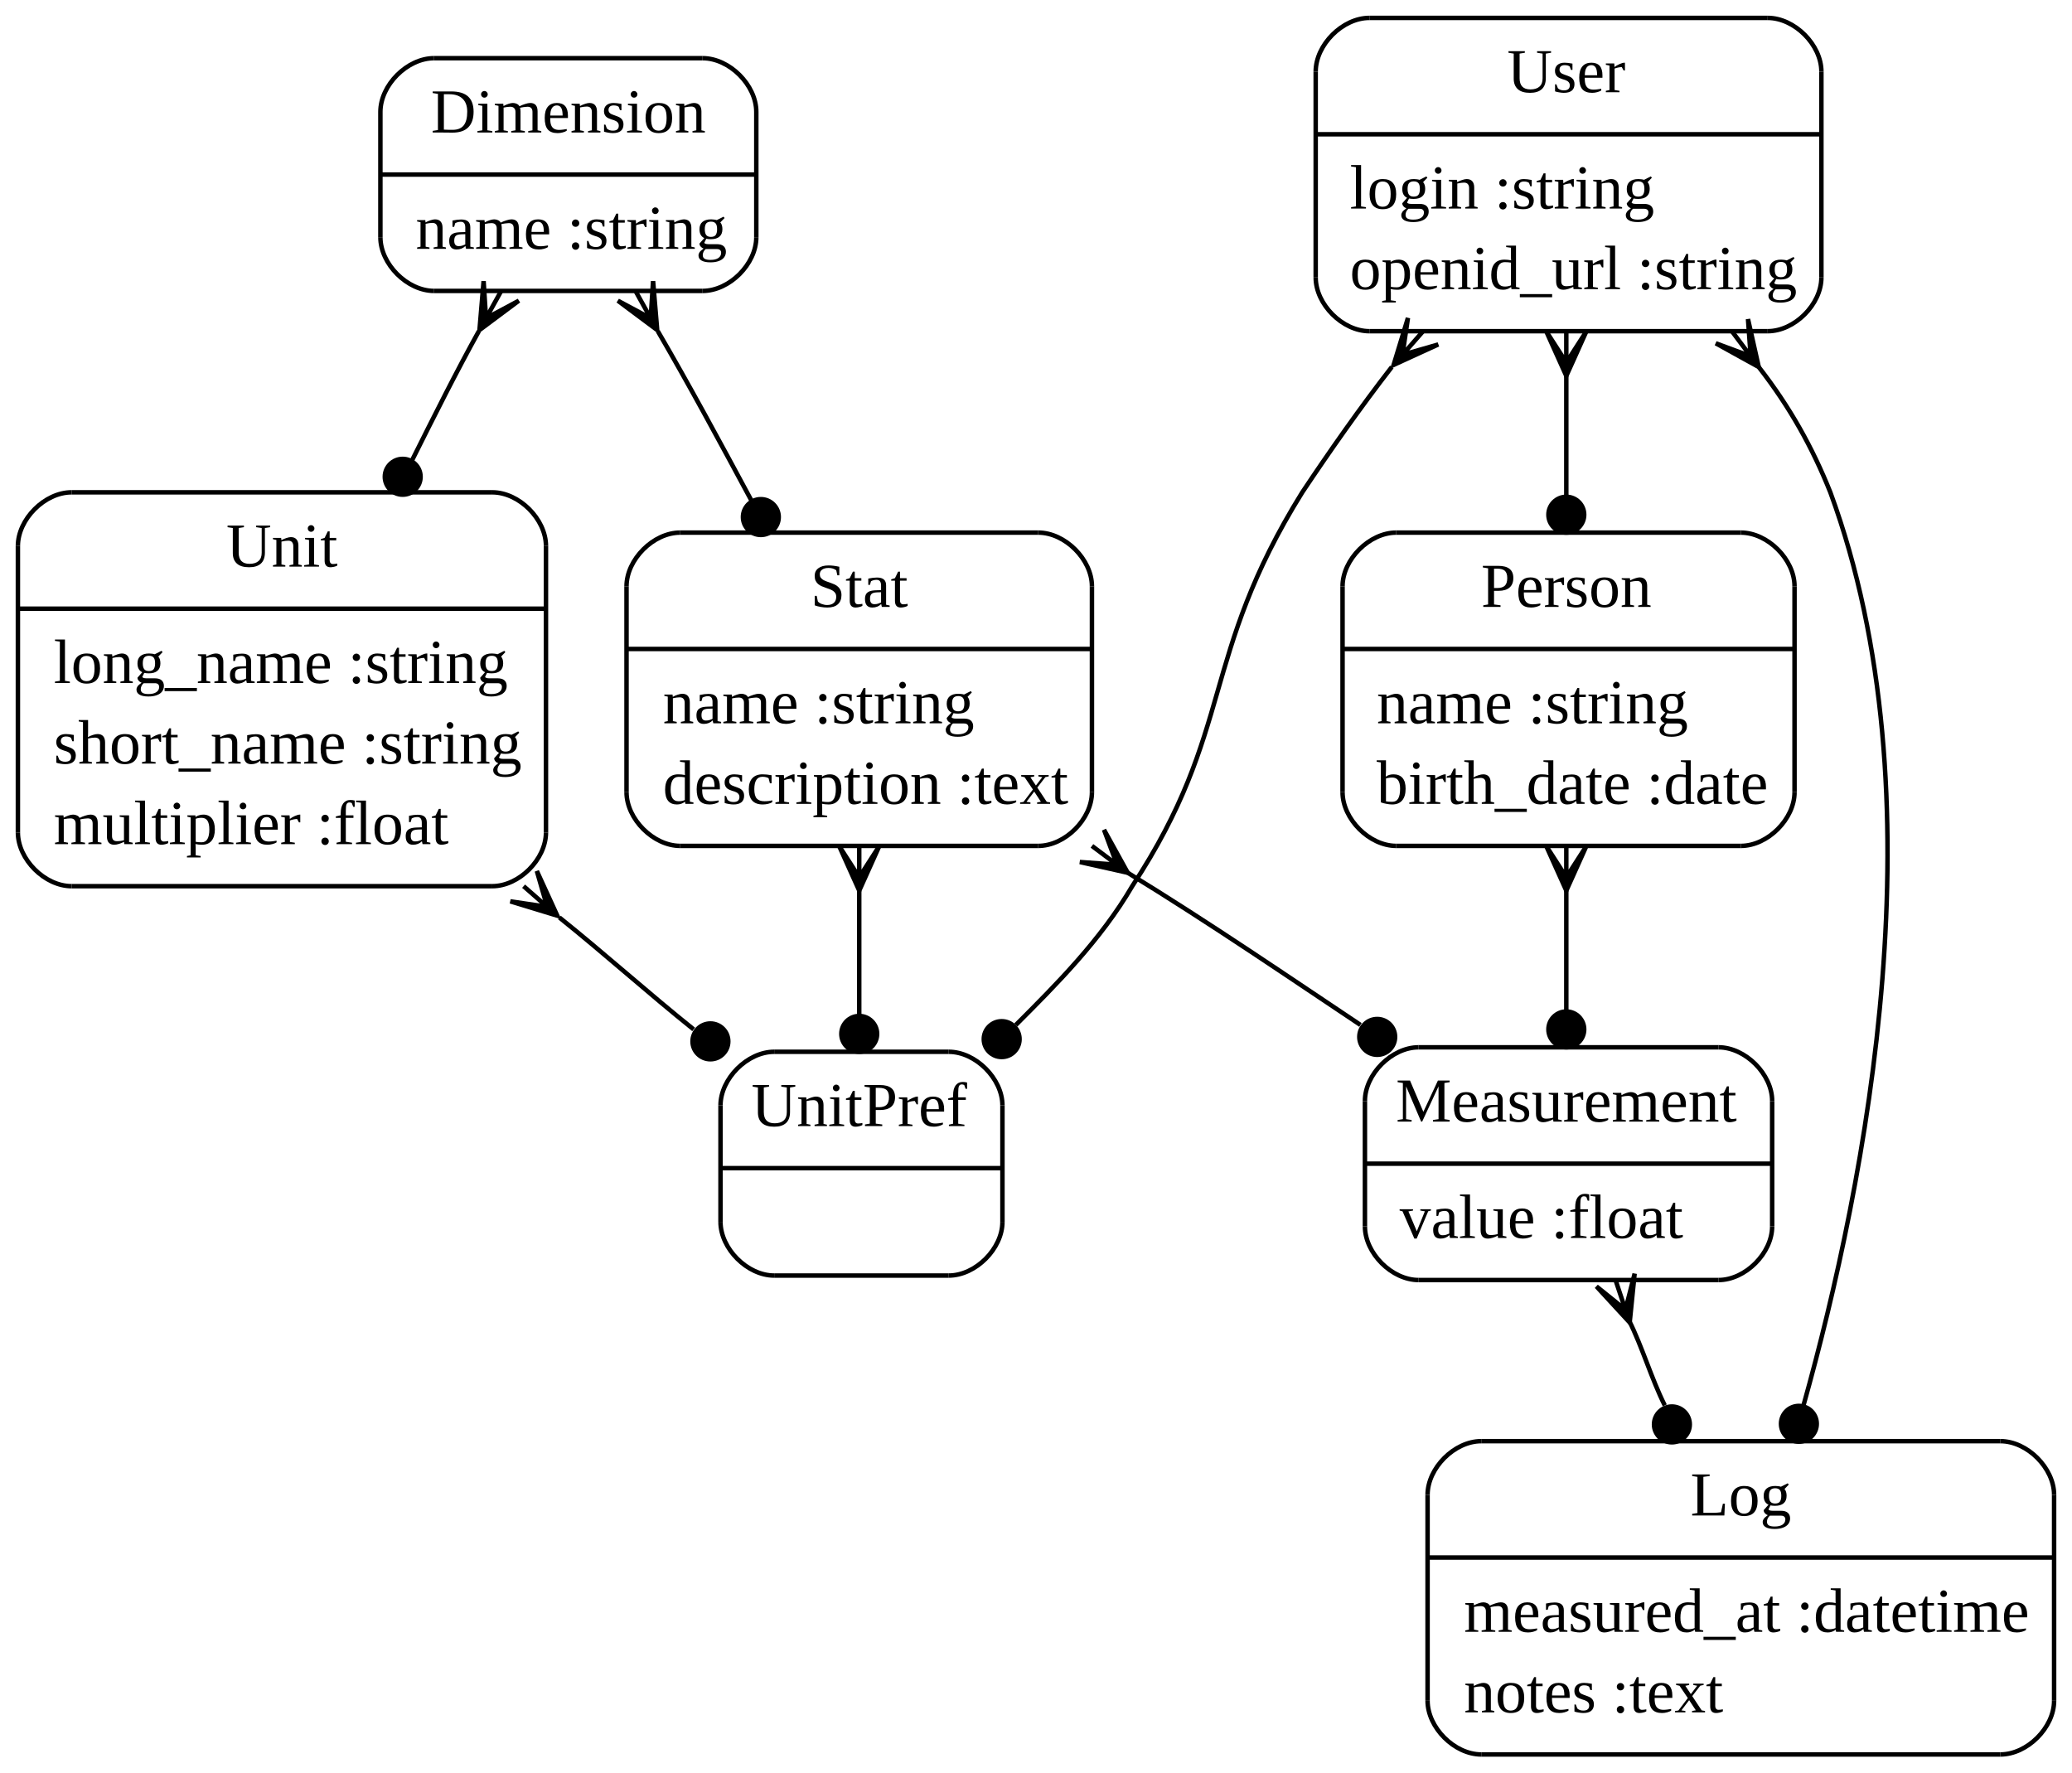
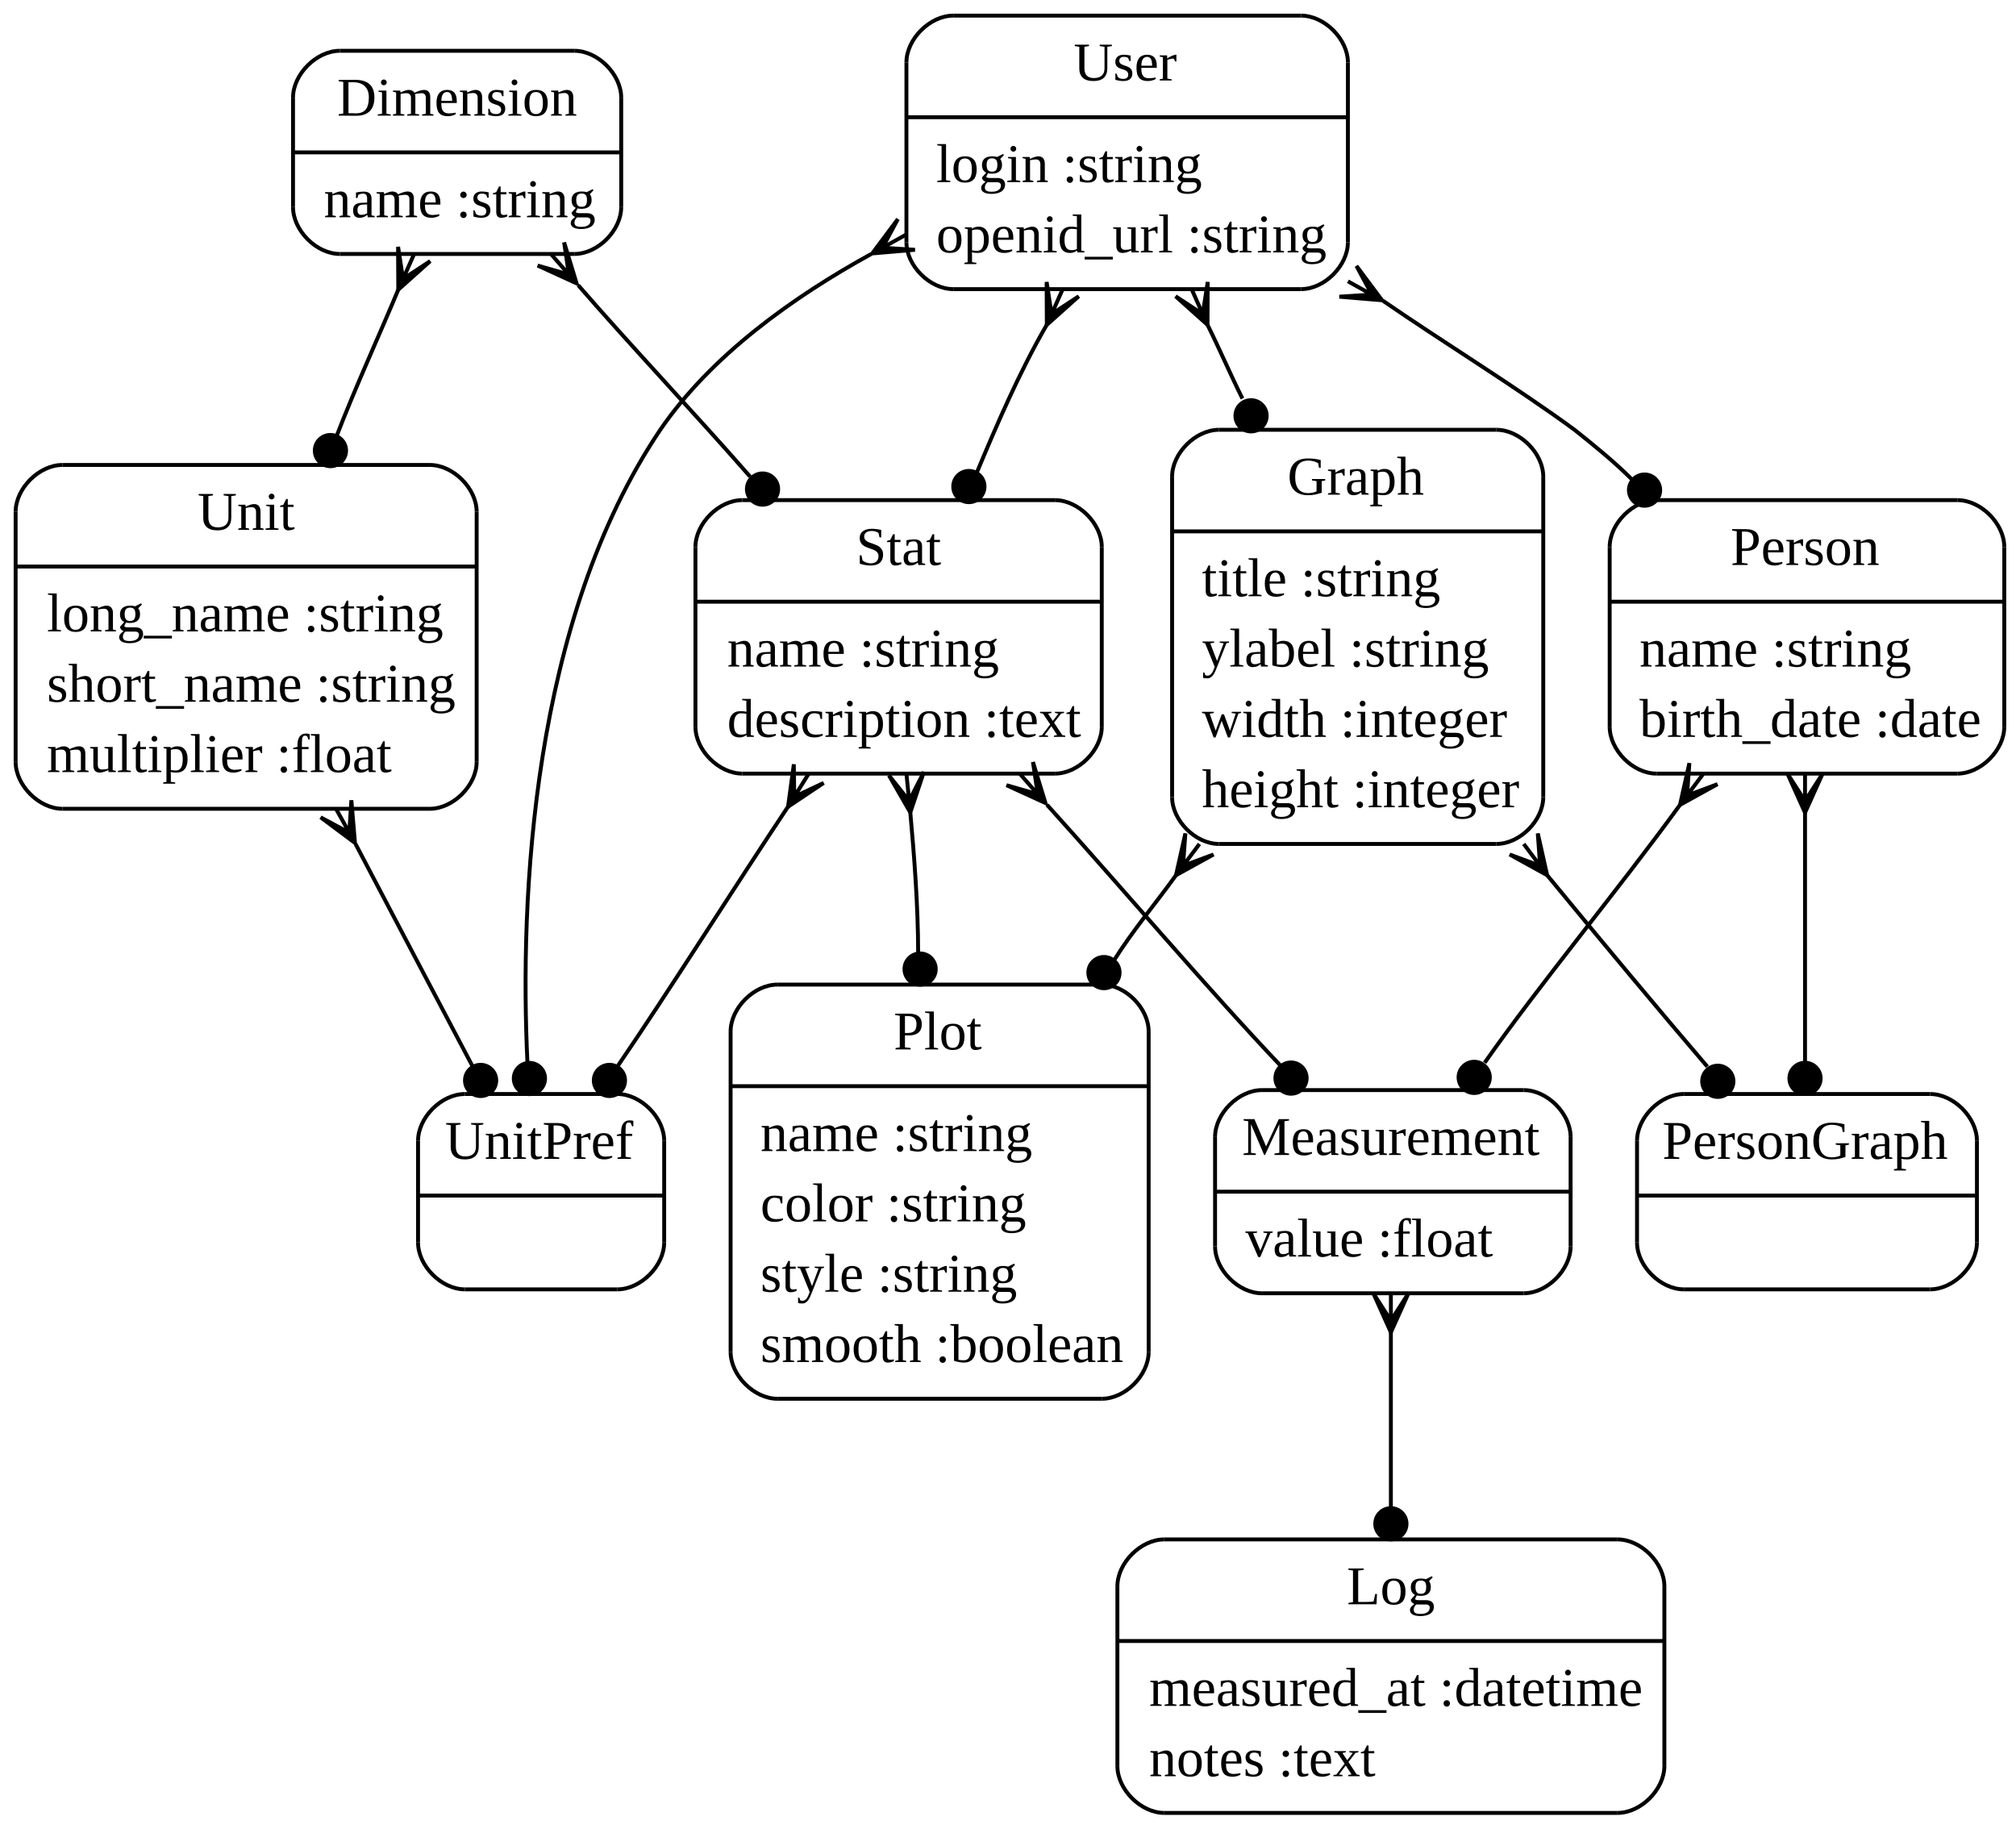
- <svg xmlns="http://www.w3.org/2000/svg" width="463pt" height="396pt" viewBox="0.00 0.00 463.00 396.00">
-   <g id="graph0" class="graph" transform="scale(1 1) rotate(0) translate(4 392)">
-     <polygon style="fill:white;stroke:white;" points="-4,4 -4,-392 459,-392 459,4 -4,4" />
+ <svg xmlns="http://www.w3.org/2000/svg" width="516pt" height="468pt" viewBox="0.00 0.00 516.00 468.00">
+   <g id="graph0" class="graph" transform="scale(1 1) rotate(0) translate(4 464)">
+     <polygon style="fill:white;stroke:white;" points="-4,4 -4,-464 512,-464 512,4 -4,4" />
    <g id="node1" class="node">
-       <polyline style="fill:none;stroke:black;" points="12,-194 106,-194 " />
-       <path style="fill:none;stroke:black;" d="M106,-194C112,-194 118,-200 118,-206" />
-       <polyline style="fill:none;stroke:black;" points="118,-206 118,-270 " />
-       <path style="fill:none;stroke:black;" d="M118,-270C118,-276 112,-282 106,-282" />
-       <polyline style="fill:none;stroke:black;" points="106,-282 12,-282 " />
-       <path style="fill:none;stroke:black;" d="M12,-282C6,-282 0,-276 0,-270" />
-       <polyline style="fill:none;stroke:black;" points="0,-270 0,-206 " />
-       <path style="fill:none;stroke:black;" d="M0,-206C0,-200 6,-194 12,-194" />
-       <text text-anchor="middle" x="59" y="-265.4" style="font-family:Times New Roman;font-size:14.00;">Unit</text>
-       <polyline style="fill:none;stroke:black;" points="0,-256 118,-256 " />
-       <text text-anchor="start" x="8" y="-239.4" style="font-family:Times New Roman;font-size:14.00;">long_name :string</text>
-       <text text-anchor="start" x="8" y="-221.4" style="font-family:Times New Roman;font-size:14.00;">short_name :string</text>
-       <text text-anchor="start" x="8" y="-203.4" style="font-family:Times New Roman;font-size:14.00;">multiplier :float</text>
+       <polyline style="fill:none;stroke:black;" points="12,-257 106,-257 " />
+       <path style="fill:none;stroke:black;" d="M106,-257C112,-257 118,-263 118,-269" />
+       <polyline style="fill:none;stroke:black;" points="118,-269 118,-333 " />
+       <path style="fill:none;stroke:black;" d="M118,-333C118,-339 112,-345 106,-345" />
+       <polyline style="fill:none;stroke:black;" points="106,-345 12,-345 " />
+       <path style="fill:none;stroke:black;" d="M12,-345C6,-345 0,-339 0,-333" />
+       <polyline style="fill:none;stroke:black;" points="0,-333 0,-269 " />
+       <path style="fill:none;stroke:black;" d="M0,-269C0,-263 6,-257 12,-257" />
+       <text text-anchor="middle" x="59" y="-328.4" style="font-family:Times New Roman;font-size:14.00;">Unit</text>
+       <polyline style="fill:none;stroke:black;" points="0,-319 118,-319 " />
+       <text text-anchor="start" x="8" y="-302.4" style="font-family:Times New Roman;font-size:14.00;">long_name :string</text>
+       <text text-anchor="start" x="8" y="-284.4" style="font-family:Times New Roman;font-size:14.00;">short_name :string</text>
+       <text text-anchor="start" x="8" y="-266.4" style="font-family:Times New Roman;font-size:14.00;">multiplier :float</text>
+     </g>
+     <g id="node11" class="node">
+       <polyline style="fill:none;stroke:black;" points="115,-134 154,-134 " />
+       <path style="fill:none;stroke:black;" d="M154,-134C160,-134 166,-140 166,-146" />
+       <polyline style="fill:none;stroke:black;" points="166,-146 166,-172 " />
+       <path style="fill:none;stroke:black;" d="M166,-172C166,-178 160,-184 154,-184" />
+       <polyline style="fill:none;stroke:black;" points="154,-184 115,-184 " />
+       <path style="fill:none;stroke:black;" d="M115,-184C109,-184 103,-178 103,-172" />
+       <polyline style="fill:none;stroke:black;" points="103,-172 103,-146 " />
+       <path style="fill:none;stroke:black;" d="M103,-146C103,-140 109,-134 115,-134" />
+       <text text-anchor="middle" x="134" y="-167.4" style="font-family:Times New Roman;font-size:14.00;">UnitPref</text>
+       <polyline style="fill:none;stroke:black;" points="103,-158 166,-158 " />
+     </g>
+     <g id="edge2" class="edge">
+       <path style="fill:none;stroke:black;" d="M87,-248C97,-229 108,-208 117,-191" />
+       <polygon style="fill:black;stroke:black;" points="86.856,-248.258 78.066,-254.815 85.4,-250.881 82,-257 85.4,-250.881 85.934,-259.185 86.856,-248.258 86.856,-248.258" />
+       <ellipse style="fill:black;stroke:black;" cx="119.015" cy="-187.473" rx="4" ry="4" />
+     </g>
+     <g id="node2" class="node">
+       <polyline style="fill:none;stroke:black;" points="427,-134 490,-134 " />
+       <path style="fill:none;stroke:black;" d="M490,-134C496,-134 502,-140 502,-146" />
+       <polyline style="fill:none;stroke:black;" points="502,-146 502,-172 " />
+       <path style="fill:none;stroke:black;" d="M502,-172C502,-178 496,-184 490,-184" />
+       <polyline style="fill:none;stroke:black;" points="490,-184 427,-184 " />
+       <path style="fill:none;stroke:black;" d="M427,-184C421,-184 415,-178 415,-172" />
+       <polyline style="fill:none;stroke:black;" points="415,-172 415,-146 " />
+       <path style="fill:none;stroke:black;" d="M415,-146C415,-140 421,-134 427,-134" />
+       <text text-anchor="middle" x="458" y="-167.4" style="font-family:Times New Roman;font-size:14.00;">PersonGraph</text>
+       <polyline style="fill:none;stroke:black;" points="415,-158 502,-158 " />
+     </g>
+     <g id="node3" class="node">
+       <polyline style="fill:none;stroke:black;" points="319,-133 386,-133 " />
+       <path style="fill:none;stroke:black;" d="M386,-133C392,-133 398,-139 398,-145" />
+       <polyline style="fill:none;stroke:black;" points="398,-145 398,-173 " />
+       <path style="fill:none;stroke:black;" d="M398,-173C398,-179 392,-185 386,-185" />
+       <polyline style="fill:none;stroke:black;" points="386,-185 319,-185 " />
+       <path style="fill:none;stroke:black;" d="M319,-185C313,-185 307,-179 307,-173" />
+       <polyline style="fill:none;stroke:black;" points="307,-173 307,-145 " />
+       <path style="fill:none;stroke:black;" d="M307,-145C307,-139 313,-133 319,-133" />
+       <text text-anchor="middle" x="352" y="-168.4" style="font-family:Times New Roman;font-size:14.00;">Measurement</text>
+       <polyline style="fill:none;stroke:black;" points="307,-159 398,-159 " />
+       <text text-anchor="start" x="314.75" y="-142.4" style="font-family:Times New Roman;font-size:14.00;">value :float</text>
+     </g>
+     <g id="node5" class="node">
+       <polyline style="fill:none;stroke:black;" points="294,-0 410,-0 " />
+       <path style="fill:none;stroke:black;" d="M410,-0C416,-0 422,-6 422,-12" />
+       <polyline style="fill:none;stroke:black;" points="422,-12 422,-58 " />
+       <path style="fill:none;stroke:black;" d="M422,-58C422,-64 416,-70 410,-70" />
+       <polyline style="fill:none;stroke:black;" points="410,-70 294,-70 " />
+       <path style="fill:none;stroke:black;" d="M294,-70C288,-70 282,-64 282,-58" />
+       <polyline style="fill:none;stroke:black;" points="282,-58 282,-12 " />
+       <path style="fill:none;stroke:black;" d="M282,-12C282,-6 288,-0 294,-0" />
+       <text text-anchor="middle" x="352" y="-53.4" style="font-family:Times New Roman;font-size:14.00;">Log</text>
+       <polyline style="fill:none;stroke:black;" points="282,-44 422,-44 " />
+       <text text-anchor="start" x="290.125" y="-27.4" style="font-family:Times New Roman;font-size:14.00;">measured_at :datetime</text>
+       <text text-anchor="start" x="290.125" y="-9.4" style="font-family:Times New Roman;font-size:14.00;">notes :text</text>
+     </g>
+     <g id="edge4" class="edge">
+       <path style="fill:none;stroke:black;" d="M352,-123C352,-109 352,-92 352,-78" />
+       <polygon style="fill:black;stroke:black;" points="352,-123 347.5,-133 352,-126 352,-133 352,-126 356.5,-133 352,-123 352,-123" />
+       <ellipse style="fill:black;stroke:black;" cx="352" cy="-74" rx="4" ry="4" />
+     </g>
+     <g id="node4" class="node">
+       <polyline style="fill:none;stroke:black;" points="308,-248 379,-248 " />
+       <path style="fill:none;stroke:black;" d="M379,-248C385,-248 391,-254 391,-260" />
+       <polyline style="fill:none;stroke:black;" points="391,-260 391,-342 " />
+       <path style="fill:none;stroke:black;" d="M391,-342C391,-348 385,-354 379,-354" />
+       <polyline style="fill:none;stroke:black;" points="379,-354 308,-354 " />
+       <path style="fill:none;stroke:black;" d="M308,-354C302,-354 296,-348 296,-342" />
+       <polyline style="fill:none;stroke:black;" points="296,-342 296,-260 " />
+       <path style="fill:none;stroke:black;" d="M296,-260C296,-254 302,-248 308,-248" />
+       <text text-anchor="middle" x="343" y="-337.4" style="font-family:Times New Roman;font-size:14.00;">Graph</text>
+       <polyline style="fill:none;stroke:black;" points="296,-328 391,-328 " />
+       <text text-anchor="start" x="303.625" y="-311.4" style="font-family:Times New Roman;font-size:14.00;">title :string</text>
+       <text text-anchor="start" x="303.625" y="-293.4" style="font-family:Times New Roman;font-size:14.00;">ylabel :string</text>
+       <text text-anchor="start" x="303.625" y="-275.4" style="font-family:Times New Roman;font-size:14.00;">width :integer</text>
+       <text text-anchor="start" x="303.625" y="-257.4" style="font-family:Times New Roman;font-size:14.00;">height :integer</text>
+     </g>
+     <g id="edge6" class="edge">
+       <path style="fill:none;stroke:black;" d="M392,-240C406,-223 421,-205 433,-191" />
+       <polygon style="fill:black;stroke:black;" points="392,-240 382.4,-245.3 390.2,-242.4 386,-248 390.2,-242.4 389.6,-250.7 392,-240 392,-240" />
+       <ellipse style="fill:black;stroke:black;" cx="435.675" cy="-187.255" rx="4" ry="4" />
+     </g>
+     <g id="node9" class="node">
+       <polyline style="fill:none;stroke:black;" points="195,-106 278,-106 " />
+       <path style="fill:none;stroke:black;" d="M278,-106C284,-106 290,-112 290,-118" />
+       <polyline style="fill:none;stroke:black;" points="290,-118 290,-200 " />
+       <path style="fill:none;stroke:black;" d="M290,-200C290,-206 284,-212 278,-212" />
+       <polyline style="fill:none;stroke:black;" points="278,-212 195,-212 " />
+       <path style="fill:none;stroke:black;" d="M195,-212C189,-212 183,-206 183,-200" />
+       <polyline style="fill:none;stroke:black;" points="183,-200 183,-118 " />
+       <path style="fill:none;stroke:black;" d="M183,-118C183,-112 189,-106 195,-106" />
+       <text text-anchor="middle" x="236" y="-195.4" style="font-family:Times New Roman;font-size:14.00;">Plot</text>
+       <polyline style="fill:none;stroke:black;" points="183,-186 290,-186 " />
+       <text text-anchor="start" x="190.625" y="-169.4" style="font-family:Times New Roman;font-size:14.00;">name :string</text>
+       <text text-anchor="start" x="190.625" y="-151.4" style="font-family:Times New Roman;font-size:14.00;">color :string</text>
+       <text text-anchor="start" x="190.625" y="-133.4" style="font-family:Times New Roman;font-size:14.00;">style :string</text>
+       <text text-anchor="start" x="190.625" y="-115.4" style="font-family:Times New Roman;font-size:14.00;">smooth :boolean</text>
+     </g>
+     <g id="edge8" class="edge">
+       <path style="fill:none;stroke:black;" d="M297,-240C292,-233 286,-226 281,-218" />
+       <polygon style="fill:black;stroke:black;" points="297,-240 299.4,-250.7 298.8,-242.4 303,-248 298.8,-242.4 306.6,-245.3 297,-240 297,-240" />
+       <ellipse style="fill:black;stroke:black;" cx="278.561" cy="-215.073" rx="4" ry="4" />
+     </g>
+     <g id="node6" class="node">
+       <polyline style="fill:none;stroke:black;" points="83,-399 143,-399 " />
+       <path style="fill:none;stroke:black;" d="M143,-399C149,-399 155,-405 155,-411" />
+       <polyline style="fill:none;stroke:black;" points="155,-411 155,-439 " />
+       <path style="fill:none;stroke:black;" d="M155,-439C155,-445 149,-451 143,-451" />
+       <polyline style="fill:none;stroke:black;" points="143,-451 83,-451 " />
+       <path style="fill:none;stroke:black;" d="M83,-451C77,-451 71,-445 71,-439" />
+       <polyline style="fill:none;stroke:black;" points="71,-439 71,-411 " />
+       <path style="fill:none;stroke:black;" d="M71,-411C71,-405 77,-399 83,-399" />
+       <text text-anchor="middle" x="113" y="-434.4" style="font-family:Times New Roman;font-size:14.00;">Dimension</text>
+       <polyline style="fill:none;stroke:black;" points="71,-425 155,-425 " />
+       <text text-anchor="start" x="78.875" y="-408.4" style="font-family:Times New Roman;font-size:14.00;">name :string</text>
+     </g>
+     <g id="edge12" class="edge">
+       <path style="fill:none;stroke:black;" d="M98,-390C93,-378 87,-365 82,-352" />
+       <polygon style="fill:black;stroke:black;" points="97.939,-389.862 97.888,-400.828 99.157,-392.603 102,-399 99.157,-392.603 106.112,-397.172 97.939,-389.862 97.939,-389.862" />
+       <ellipse style="fill:black;stroke:black;" cx="80.576" cy="-348.677" rx="4" ry="4" />
+     </g>
+     <g id="node10" class="node">
+       <polyline style="fill:none;stroke:black;" points="186,-266 266,-266 " />
+       <path style="fill:none;stroke:black;" d="M266,-266C272,-266 278,-272 278,-278" />
+       <polyline style="fill:none;stroke:black;" points="278,-278 278,-324 " />
+       <path style="fill:none;stroke:black;" d="M278,-324C278,-330 272,-336 266,-336" />
+       <polyline style="fill:none;stroke:black;" points="266,-336 186,-336 " />
+       <path style="fill:none;stroke:black;" d="M186,-336C180,-336 174,-330 174,-324" />
+       <polyline style="fill:none;stroke:black;" points="174,-324 174,-278 " />
+       <path style="fill:none;stroke:black;" d="M174,-278C174,-272 180,-266 186,-266" />
+       <text text-anchor="middle" x="226" y="-319.4" style="font-family:Times New Roman;font-size:14.00;">Stat</text>
+       <polyline style="fill:none;stroke:black;" points="174,-310 278,-310 " />
+       <text text-anchor="start" x="182.125" y="-293.4" style="font-family:Times New Roman;font-size:14.00;">name :string</text>
+       <text text-anchor="start" x="182.125" y="-275.4" style="font-family:Times New Roman;font-size:14.00;">description :text</text>
+     </g>
+     <g id="edge10" class="edge">
+       <path style="fill:none;stroke:black;" d="M144,-391C157,-376 174,-358 188,-342" />
+       <polygon style="fill:black;stroke:black;" points="143.585,-391.474 133.613,-396.037 141.61,-393.732 137,-399 141.61,-393.732 140.387,-401.963 143.585,-391.474 143.585,-391.474" />
+       <ellipse style="fill:black;stroke:black;" cx="191.172" cy="-338.828" rx="4" ry="4" />
+     </g>
+     <g id="node7" class="node">
+       <polyline style="fill:none;stroke:black;" points="240,-390 329,-390 " />
+       <path style="fill:none;stroke:black;" d="M329,-390C335,-390 341,-396 341,-402" />
+       <polyline style="fill:none;stroke:black;" points="341,-402 341,-448 " />
+       <path style="fill:none;stroke:black;" d="M341,-448C341,-454 335,-460 329,-460" />
+       <polyline style="fill:none;stroke:black;" points="329,-460 240,-460 " />
+       <path style="fill:none;stroke:black;" d="M240,-460C234,-460 228,-454 228,-448" />
+       <polyline style="fill:none;stroke:black;" points="228,-448 228,-402 " />
+       <path style="fill:none;stroke:black;" d="M228,-402C228,-396 234,-390 240,-390" />
+       <text text-anchor="middle" x="284" y="-443.4" style="font-family:Times New Roman;font-size:14.00;">User</text>
+       <polyline style="fill:none;stroke:black;" points="228,-434 341,-434 " />
+       <text text-anchor="start" x="235.625" y="-417.4" style="font-family:Times New Roman;font-size:14.00;">login :string</text>
+       <text text-anchor="start" x="235.625" y="-399.4" style="font-family:Times New Roman;font-size:14.00;">openid_url :string</text>
+     </g>
+     <g id="edge18" class="edge">
+       <path style="fill:none;stroke:black;" d="M305,-381C308,-375 311,-368 314,-362" />
+       <polygon style="fill:black;stroke:black;" points="305.061,-380.862 296.888,-388.172 303.843,-383.603 301,-390 303.843,-383.603 305.112,-391.828 305.061,-380.862 305.061,-380.862" />
+       <ellipse style="fill:black;stroke:black;" cx="316.211" cy="-357.578" rx="4" ry="4" />
    </g>
    <g id="node8" class="node">
-       <polyline style="fill:none;stroke:black;" points="169,-107 208,-107 " />
-       <path style="fill:none;stroke:black;" d="M208,-107C214,-107 220,-113 220,-119" />
-       <polyline style="fill:none;stroke:black;" points="220,-119 220,-145 " />
-       <path style="fill:none;stroke:black;" d="M220,-145C220,-151 214,-157 208,-157" />
-       <polyline style="fill:none;stroke:black;" points="208,-157 169,-157 " />
-       <path style="fill:none;stroke:black;" d="M169,-157C163,-157 157,-151 157,-145" />
-       <polyline style="fill:none;stroke:black;" points="157,-145 157,-119 " />
-       <path style="fill:none;stroke:black;" d="M157,-119C157,-113 163,-107 169,-107" />
-       <text text-anchor="middle" x="188" y="-140.4" style="font-family:Times New Roman;font-size:14.00;">UnitPref</text>
-       <polyline style="fill:none;stroke:black;" points="157,-131 220,-131 " />
-     </g>
-     <g id="edge2" class="edge">
-       <path style="fill:none;stroke:black;" d="M121,-187C131,-179 141,-170 151,-162" />
-       <polygon style="fill:black;stroke:black;" points="120.526,-187.415 110.037,-190.613 118.268,-189.39 113,-194 118.268,-189.39 115.963,-197.387 120.526,-187.415 120.526,-187.415" />
-       <ellipse style="fill:black;stroke:black;" cx="154.745" cy="-159.325" rx="4" ry="4" />
-     </g>
-     <g id="node2" class="node">
-       <polyline style="fill:none;stroke:black;" points="313,-106 380,-106 " />
-       <path style="fill:none;stroke:black;" d="M380,-106C386,-106 392,-112 392,-118" />
-       <polyline style="fill:none;stroke:black;" points="392,-118 392,-146 " />
-       <path style="fill:none;stroke:black;" d="M392,-146C392,-152 386,-158 380,-158" />
-       <polyline style="fill:none;stroke:black;" points="380,-158 313,-158 " />
-       <path style="fill:none;stroke:black;" d="M313,-158C307,-158 301,-152 301,-146" />
-       <polyline style="fill:none;stroke:black;" points="301,-146 301,-118 " />
-       <path style="fill:none;stroke:black;" d="M301,-118C301,-112 307,-106 313,-106" />
-       <text text-anchor="middle" x="346" y="-141.4" style="font-family:Times New Roman;font-size:14.00;">Measurement</text>
-       <polyline style="fill:none;stroke:black;" points="301,-132 392,-132 " />
-       <text text-anchor="start" x="308.75" y="-115.4" style="font-family:Times New Roman;font-size:14.00;">value :float</text>
-     </g>
-     <g id="node3" class="node">
-       <polyline style="fill:none;stroke:black;" points="327,-0 443,-0 " />
-       <path style="fill:none;stroke:black;" d="M443,-0C449,-0 455,-6 455,-12" />
-       <polyline style="fill:none;stroke:black;" points="455,-12 455,-58 " />
-       <path style="fill:none;stroke:black;" d="M455,-58C455,-64 449,-70 443,-70" />
-       <polyline style="fill:none;stroke:black;" points="443,-70 327,-70 " />
-       <path style="fill:none;stroke:black;" d="M327,-70C321,-70 315,-64 315,-58" />
-       <polyline style="fill:none;stroke:black;" points="315,-58 315,-12 " />
-       <path style="fill:none;stroke:black;" d="M315,-12C315,-6 321,-0 327,-0" />
-       <text text-anchor="middle" x="385" y="-53.4" style="font-family:Times New Roman;font-size:14.00;">Log</text>
-       <polyline style="fill:none;stroke:black;" points="315,-44 455,-44 " />
-       <text text-anchor="start" x="323.125" y="-27.4" style="font-family:Times New Roman;font-size:14.00;">measured_at :datetime</text>
-       <text text-anchor="start" x="323.125" y="-9.4" style="font-family:Times New Roman;font-size:14.00;">notes :text</text>
-     </g>
-     <g id="edge4" class="edge">
-       <path style="fill:none;stroke:black;" d="M360,-97C363,-91 365,-84 368,-78" />
-       <polygon style="fill:black;stroke:black;" points="360.162,-96.513 352.731,-104.577 359.214,-99.359 357,-106 359.214,-99.359 361.269,-107.423 360.162,-96.513 360.162,-96.513" />
-       <ellipse style="fill:black;stroke:black;" cx="369.595" cy="-73.745" rx="4" ry="4" />
-     </g>
-     <g id="node4" class="node">
-       <polyline style="fill:none;stroke:black;" points="93,-327 153,-327 " />
-       <path style="fill:none;stroke:black;" d="M153,-327C159,-327 165,-333 165,-339" />
-       <polyline style="fill:none;stroke:black;" points="165,-339 165,-367 " />
-       <path style="fill:none;stroke:black;" d="M165,-367C165,-373 159,-379 153,-379" />
-       <polyline style="fill:none;stroke:black;" points="153,-379 93,-379 " />
-       <path style="fill:none;stroke:black;" d="M93,-379C87,-379 81,-373 81,-367" />
-       <polyline style="fill:none;stroke:black;" points="81,-367 81,-339 " />
-       <path style="fill:none;stroke:black;" d="M81,-339C81,-333 87,-327 93,-327" />
-       <text text-anchor="middle" x="123" y="-362.4" style="font-family:Times New Roman;font-size:14.00;">Dimension</text>
-       <polyline style="fill:none;stroke:black;" points="81,-353 165,-353 " />
-       <text text-anchor="start" x="88.875" y="-336.4" style="font-family:Times New Roman;font-size:14.00;">name :string</text>
-     </g>
-     <g id="edge8" class="edge">
-       <path style="fill:none;stroke:black;" d="M103,-318C98,-309 93,-299 88,-289" />
-       <polygon style="fill:black;stroke:black;" points="103.144,-318.258 104.066,-329.185 104.6,-320.881 108,-327 104.6,-320.881 111.934,-324.815 103.144,-318.258 103.144,-318.258" />
-       <ellipse style="fill:black;stroke:black;" cx="85.985" cy="-285.473" rx="4" ry="4" />
-     </g>
-     <g id="node7" class="node">
-       <polyline style="fill:none;stroke:black;" points="148,-203 228,-203 " />
-       <path style="fill:none;stroke:black;" d="M228,-203C234,-203 240,-209 240,-215" />
-       <polyline style="fill:none;stroke:black;" points="240,-215 240,-261 " />
-       <path style="fill:none;stroke:black;" d="M240,-261C240,-267 234,-273 228,-273" />
-       <polyline style="fill:none;stroke:black;" points="228,-273 148,-273 " />
-       <path style="fill:none;stroke:black;" d="M148,-273C142,-273 136,-267 136,-261" />
-       <polyline style="fill:none;stroke:black;" points="136,-261 136,-215 " />
-       <path style="fill:none;stroke:black;" d="M136,-215C136,-209 142,-203 148,-203" />
-       <text text-anchor="middle" x="188" y="-256.4" style="font-family:Times New Roman;font-size:14.00;">Stat</text>
-       <polyline style="fill:none;stroke:black;" points="136,-247 240,-247 " />
-       <text text-anchor="start" x="144.125" y="-230.4" style="font-family:Times New Roman;font-size:14.00;">name :string</text>
-       <text text-anchor="start" x="144.125" y="-212.4" style="font-family:Times New Roman;font-size:14.00;">description :text</text>
-     </g>
-     <g id="edge6" class="edge">
-       <path style="fill:none;stroke:black;" d="M143,-318C150,-306 157,-293 164,-280" />
-       <polygon style="fill:black;stroke:black;" points="142.856,-318.258 134.066,-324.815 141.4,-320.881 138,-327 141.4,-320.881 141.934,-329.185 142.856,-318.258 142.856,-318.258" />
-       <ellipse style="fill:black;stroke:black;" cx="166.015" cy="-276.473" rx="4" ry="4" />
-     </g>
-     <g id="node5" class="node">
-       <polyline style="fill:none;stroke:black;" points="302,-318 391,-318 " />
-       <path style="fill:none;stroke:black;" d="M391,-318C397,-318 403,-324 403,-330" />
-       <polyline style="fill:none;stroke:black;" points="403,-330 403,-376 " />
-       <path style="fill:none;stroke:black;" d="M403,-376C403,-382 397,-388 391,-388" />
-       <polyline style="fill:none;stroke:black;" points="391,-388 302,-388 " />
-       <path style="fill:none;stroke:black;" d="M302,-388C296,-388 290,-382 290,-376" />
-       <polyline style="fill:none;stroke:black;" points="290,-376 290,-330 " />
-       <path style="fill:none;stroke:black;" d="M290,-330C290,-324 296,-318 302,-318" />
-       <text text-anchor="middle" x="346" y="-371.4" style="font-family:Times New Roman;font-size:14.00;">User</text>
-       <polyline style="fill:none;stroke:black;" points="290,-362 403,-362 " />
-       <text text-anchor="start" x="297.625" y="-345.4" style="font-family:Times New Roman;font-size:14.00;">login :string</text>
-       <text text-anchor="start" x="297.625" y="-327.4" style="font-family:Times New Roman;font-size:14.00;">openid_url :string</text>
-     </g>
-     <g id="edge10" class="edge">
-       <path style="fill:none;stroke:black;" d="M389,-310C396,-301 401,-292 405,-282 430,-214 413,-128 399,-78" />
-       <polygon style="fill:black;stroke:black;" points="389,-310 379.4,-315.3 387.2,-312.4 383,-318 387.2,-312.4 386.6,-320.7 389,-310 389,-310" />
-       <ellipse style="fill:black;stroke:black;" cx="397.97" cy="-73.881" rx="4" ry="4" />
-     </g>
-     <g id="node6" class="node">
-       <polyline style="fill:none;stroke:black;" points="308,-203 385,-203 " />
-       <path style="fill:none;stroke:black;" d="M385,-203C391,-203 397,-209 397,-215" />
-       <polyline style="fill:none;stroke:black;" points="397,-215 397,-261 " />
-       <path style="fill:none;stroke:black;" d="M397,-261C397,-267 391,-273 385,-273" />
-       <polyline style="fill:none;stroke:black;" points="385,-273 308,-273 " />
-       <path style="fill:none;stroke:black;" d="M308,-273C302,-273 296,-267 296,-261" />
-       <polyline style="fill:none;stroke:black;" points="296,-261 296,-215 " />
-       <path style="fill:none;stroke:black;" d="M296,-215C296,-209 302,-203 308,-203" />
-       <text text-anchor="middle" x="346" y="-256.4" style="font-family:Times New Roman;font-size:14.00;">Person</text>
-       <polyline style="fill:none;stroke:black;" points="296,-247 397,-247 " />
-       <text text-anchor="start" x="303.625" y="-230.4" style="font-family:Times New Roman;font-size:14.00;">name :string</text>
-       <text text-anchor="start" x="303.625" y="-212.4" style="font-family:Times New Roman;font-size:14.00;">birth_date :date</text>
-     </g>
-     <g id="edge12" class="edge">
-       <path style="fill:none;stroke:black;" d="M346,-308C346,-299 346,-290 346,-281" />
-       <polygon style="fill:black;stroke:black;" points="346,-308 341.5,-318 346,-311 346,-318 346,-311 350.5,-318 346,-308 346,-308" />
-       <ellipse style="fill:black;stroke:black;" cx="346" cy="-277" rx="4" ry="4" />
+       <polyline style="fill:none;stroke:black;" points="420,-266 497,-266 " />
+       <path style="fill:none;stroke:black;" d="M497,-266C503,-266 509,-272 509,-278" />
+       <polyline style="fill:none;stroke:black;" points="509,-278 509,-324 " />
+       <path style="fill:none;stroke:black;" d="M509,-324C509,-330 503,-336 497,-336" />
+       <polyline style="fill:none;stroke:black;" points="497,-336 420,-336 " />
+       <path style="fill:none;stroke:black;" d="M420,-336C414,-336 408,-330 408,-324" />
+       <polyline style="fill:none;stroke:black;" points="408,-324 408,-278 " />
+       <path style="fill:none;stroke:black;" d="M408,-278C408,-272 414,-266 420,-266" />
+       <text text-anchor="middle" x="458" y="-319.4" style="font-family:Times New Roman;font-size:14.00;">Person</text>
+       <polyline style="fill:none;stroke:black;" points="408,-310 509,-310 " />
+       <text text-anchor="start" x="415.625" y="-293.4" style="font-family:Times New Roman;font-size:14.00;">name :string</text>
+       <text text-anchor="start" x="415.625" y="-275.4" style="font-family:Times New Roman;font-size:14.00;">birth_date :date</text>
    </g>
    <g id="edge14" class="edge">
-       <path style="fill:none;stroke:black;" d="M307,-310C300,-301 293,-291 287,-282 264,-245 272,-229 249,-194 242,-182 232,-172 223,-163" />
-       <polygon style="fill:black;stroke:black;" points="307.415,-310.474 310.613,-320.963 309.39,-312.732 314,-318 309.39,-312.732 317.387,-315.037 307.415,-310.474 307.415,-310.474" />
-       <ellipse style="fill:black;stroke:black;" cx="219.828" cy="-159.828" rx="4" ry="4" />
+       <path style="fill:none;stroke:black;" d="M350,-387C366,-376 384,-365 399,-354 404,-350 409,-346 414,-341" />
+       <polygon style="fill:black;stroke:black;" points="349.742,-387.144 338.815,-388.066 347.119,-388.6 341,-392 347.119,-388.6 343.185,-395.934 349.742,-387.144 349.742,-387.144" />
+       <ellipse style="fill:black;stroke:black;" cx="416.927" cy="-338.561" rx="4" ry="4" />
    </g>
    <g id="edge16" class="edge">
-       <path style="fill:none;stroke:black;" d="M346,-193C346,-184 346,-175 346,-166" />
-       <polygon style="fill:black;stroke:black;" points="346,-193 341.5,-203 346,-196 346,-203 346,-196 350.5,-203 346,-193 346,-193" />
-       <ellipse style="fill:black;stroke:black;" cx="346" cy="-162" rx="4" ry="4" />
-     </g>
-     <g id="edge18" class="edge">
-       <path style="fill:none;stroke:black;" d="M248,-197C266,-186 285,-173 300,-163" />
-       <polygon style="fill:black;stroke:black;" points="248,-197 237.3,-199.4 245.6,-198.8 240,-203 245.6,-198.8 242.7,-206.6 248,-197 248,-197" />
-       <ellipse style="fill:black;stroke:black;" cx="303.745" cy="-160.325" rx="4" ry="4" />
+       <path style="fill:none;stroke:black;" d="M264,-381C257,-369 251,-355 246,-343" />
+       <polygon style="fill:black;stroke:black;" points="263.939,-380.862 263.888,-391.828 265.157,-383.603 268,-390 265.157,-383.603 272.112,-388.172 263.939,-380.862 263.939,-380.862" />
+       <ellipse style="fill:black;stroke:black;" cx="243.985" cy="-339.473" rx="4" ry="4" />
    </g>
    <g id="edge20" class="edge">
-       <path style="fill:none;stroke:black;" d="M188,-193C188,-184 188,-174 188,-165" />
-       <polygon style="fill:black;stroke:black;" points="188,-193 183.5,-203 188,-196 188,-203 188,-196 192.5,-203 188,-193 188,-193" />
-       <ellipse style="fill:black;stroke:black;" cx="188" cy="-161" rx="4" ry="4" />
+       <path style="fill:none;stroke:black;" d="M219,-399C199,-388 178,-373 165,-354 132,-305 129,-234 131,-192" />
+       <polygon style="fill:black;stroke:black;" points="219.258,-399.144 225.815,-407.934 221.881,-400.6 228,-404 221.881,-400.6 230.185,-400.066 219.258,-399.144 219.258,-399.144" />
+       <ellipse style="fill:black;stroke:black;" cx="131.504" cy="-187.969" rx="4" ry="4" />
+     </g>
+     <g id="edge22" class="edge">
+       <path style="fill:none;stroke:black;" d="M458,-256C458,-235 458,-211 458,-192" />
+       <polygon style="fill:black;stroke:black;" points="458,-256 453.5,-266 458,-259 458,-266 458,-259 462.5,-266 458,-256 458,-256" />
+       <ellipse style="fill:black;stroke:black;" cx="458" cy="-188" rx="4" ry="4" />
+     </g>
+     <g id="edge24" class="edge">
+       <path style="fill:none;stroke:black;" d="M426,-258C410,-236 390,-212 376,-192" />
+       <polygon style="fill:black;stroke:black;" points="426,-258 428.4,-268.7 427.8,-260.4 432,-266 427.8,-260.4 435.6,-263.3 426,-258 426,-258" />
+       <ellipse style="fill:black;stroke:black;" cx="373.325" cy="-188.255" rx="4" ry="4" />
+     </g>
+     <g id="edge30" class="edge">
+       <path style="fill:none;stroke:black;" d="M264,-258C283,-237 305,-211 324,-191" />
+       <polygon style="fill:black;stroke:black;" points="263.585,-258.474 253.613,-263.037 261.61,-260.732 257,-266 261.61,-260.732 260.387,-268.963 263.585,-258.474 263.585,-258.474" />
+       <ellipse style="fill:black;stroke:black;" cx="326.439" cy="-188.073" rx="4" ry="4" />
+     </g>
+     <g id="edge26" class="edge">
+       <path style="fill:none;stroke:black;" d="M229,-256C230,-245 231,-232 231,-220" />
+       <polygon style="fill:black;stroke:black;" points="228.995,-256.05 223.522,-265.552 228.697,-259.035 228,-266 228.697,-259.035 232.478,-266.448 228.995,-256.05 228.995,-256.05" />
+       <ellipse style="fill:black;stroke:black;" cx="231.504" cy="-215.969" rx="4" ry="4" />
+     </g>
+     <g id="edge28" class="edge">
+       <path style="fill:none;stroke:black;" d="M198,-258C184,-237 167,-210 154,-191" />
+       <polygon style="fill:black;stroke:black;" points="197.7,-257.52 199.184,-268.385 199.29,-260.064 203,-266 199.29,-260.064 206.816,-263.615 197.7,-257.52 197.7,-257.52" />
+       <ellipse style="fill:black;stroke:black;" cx="151.985" cy="-187.473" rx="4" ry="4" />
    </g>
  </g>
</svg>
